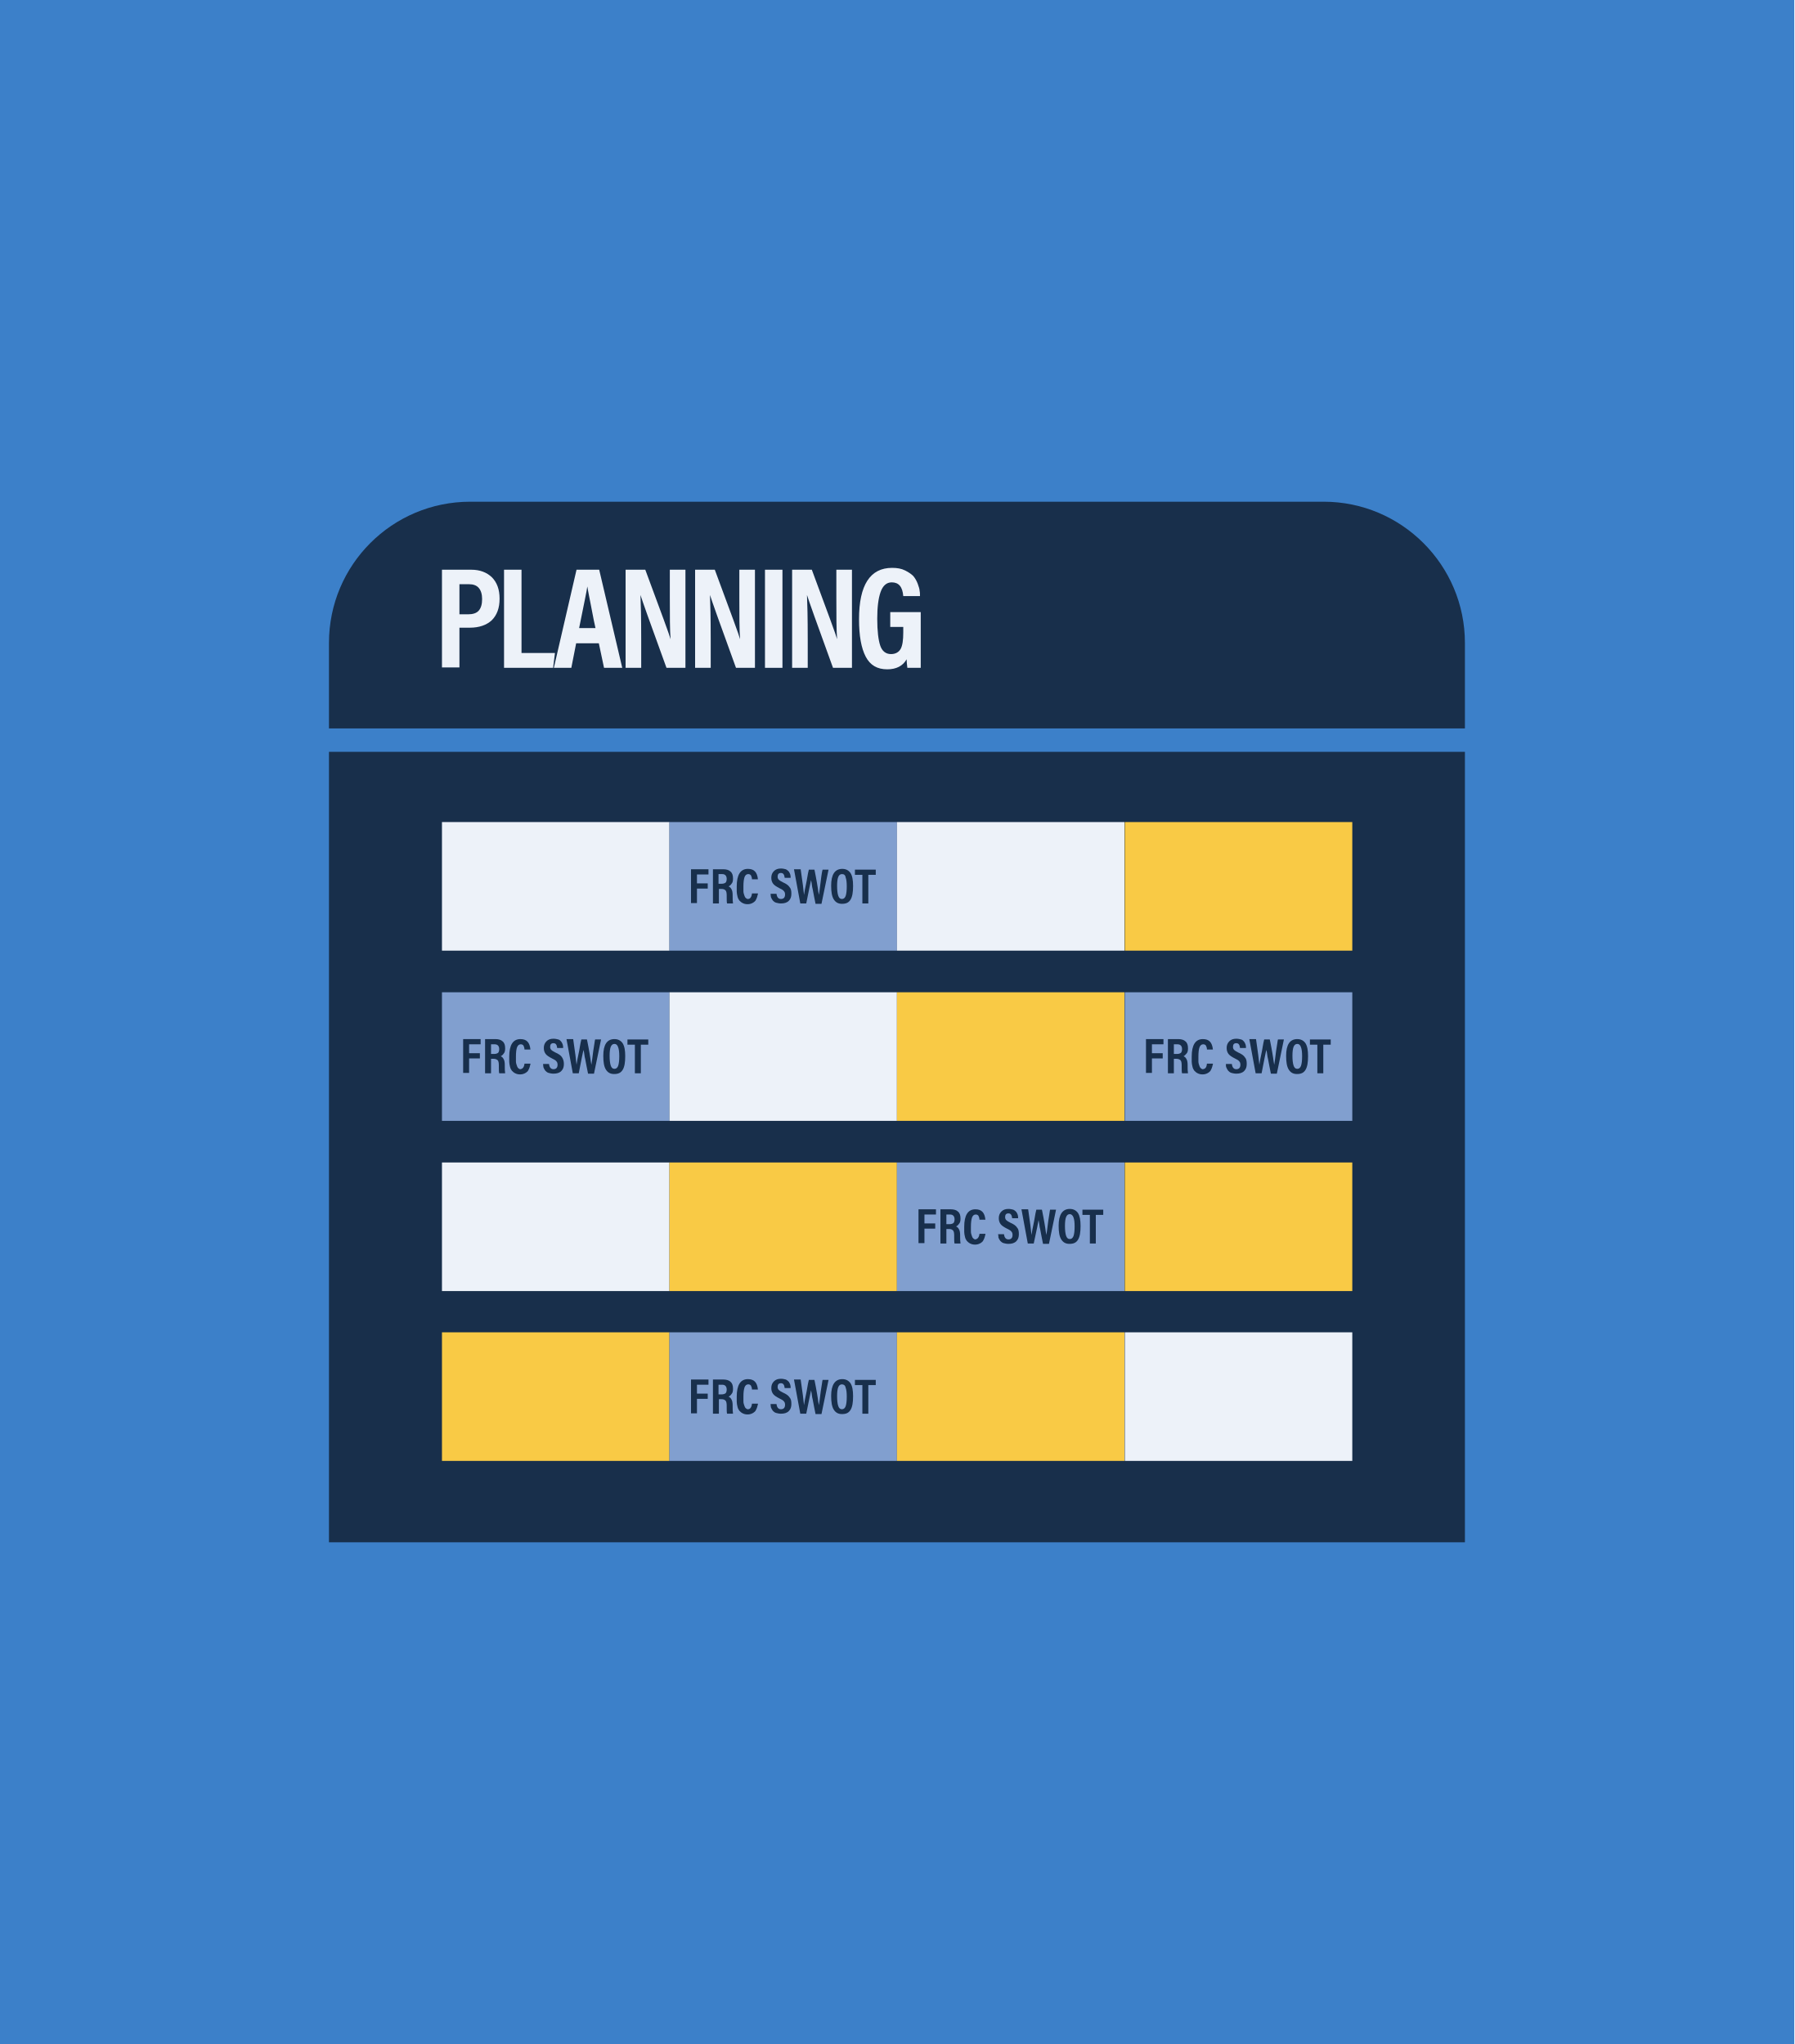
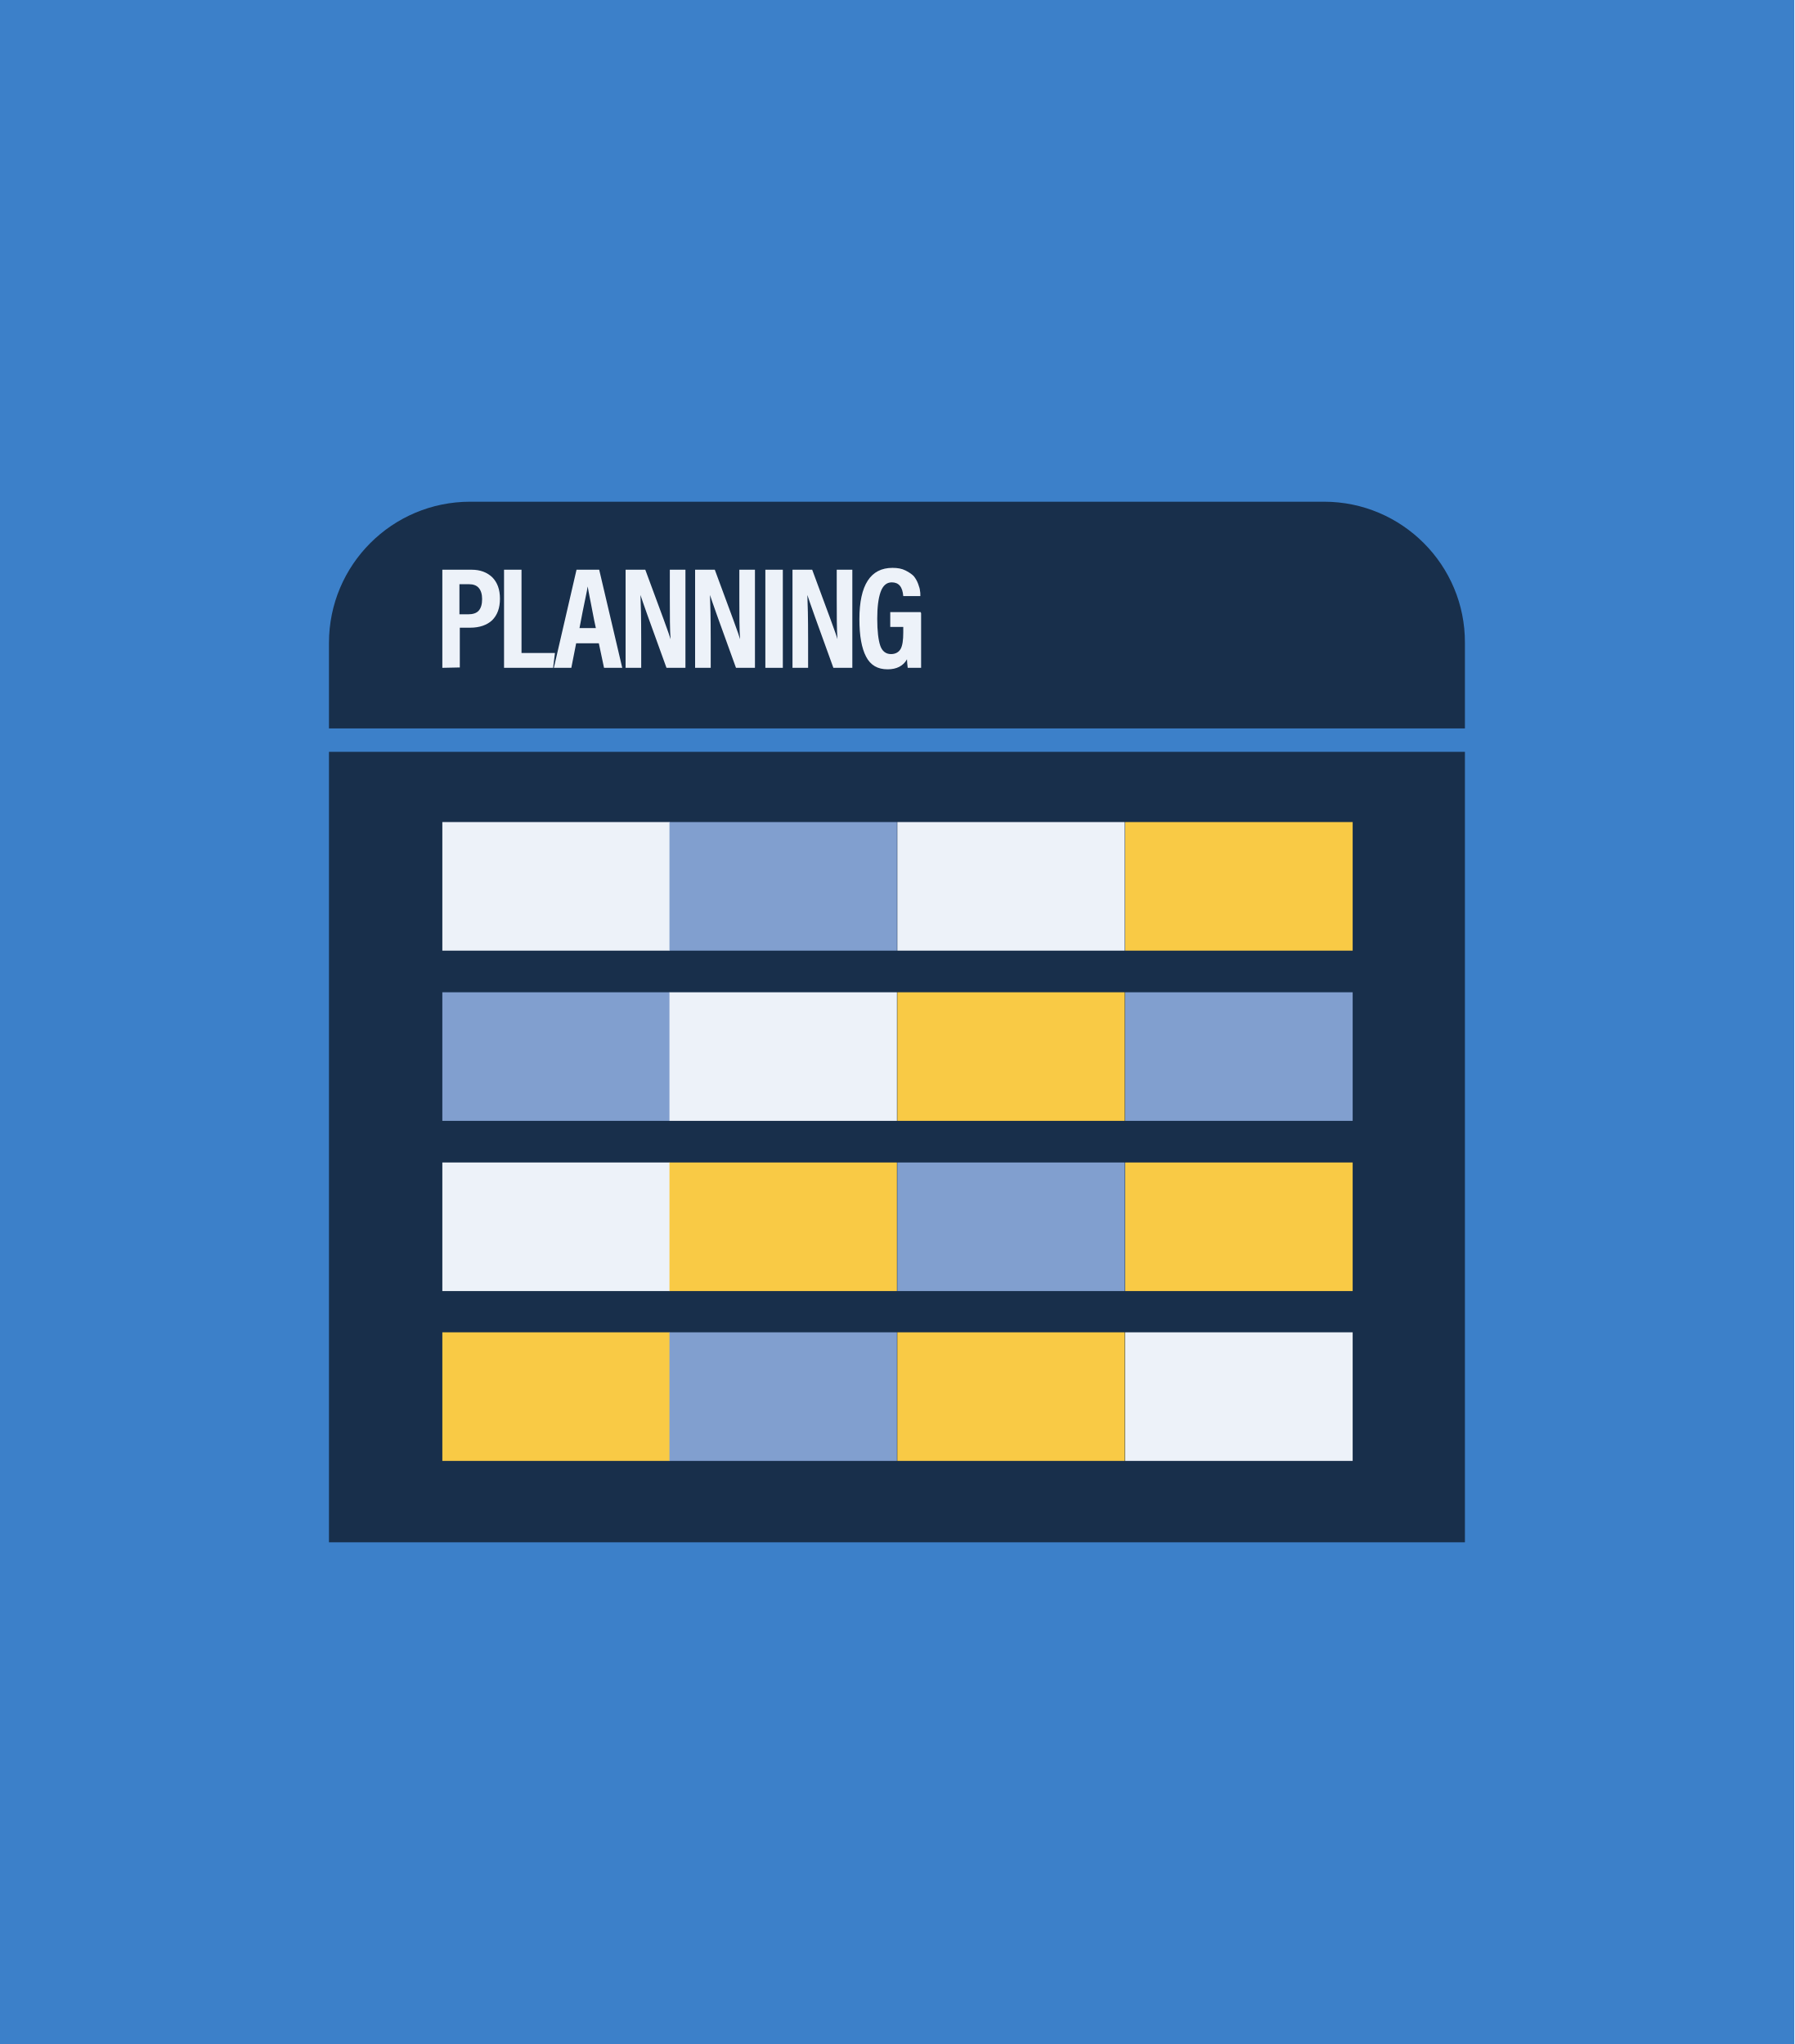
- <svg xmlns="http://www.w3.org/2000/svg" version="1.1" x="0px" y="0px" viewBox="0 0 482.7 550" enable-background="new 0 0 482.7 550" xml:space="preserve">
+ <svg xmlns="http://www.w3.org/2000/svg" version="1.1" id="Layer_1" x="0px" y="0px" viewBox="225 -259 482.7 550" enable-background="new 225 -259 482.7 550" xml:space="preserve">
  <g id="Layer_2">
-     <rect fill="#3C80C9" width="482.7" height="550" />
+     <rect x="225" y="-259" fill="#3C80C9" width="482.7" height="550" />
  </g>
  <g id="Layer_3">
    <g>
-       <path fill="#182F4B" d="M356.1,135H126.5c-21,0-38,17-38,38v23h305.6v-23C394.1,152.1,377.1,135,356.1,135z" />
-       <rect x="88.5" y="202.3" fill="#182F4B" width="305.6" height="212.7" />
+       <path fill="#182F4B" d="M581.2-124H351.5c-21,0-38,17-38,38v23h305.6v-23C619.2-106.9,602.2-124,581.2-124z" />
+       <rect x="313.5" y="-56.7" fill="#182F4B" width="305.6" height="212.7" />
      <g>
        <g>
-           <path fill="#EDF2F9" d="M118.9,179.7v-26.4h7.9c2.3,0,4.1,0.7,5.5,2c1.4,1.4,2.1,3.3,2.1,5.8c0,2.5-0.7,4.4-2.1,5.8      c-1.4,1.3-3.4,2-5.9,2h-2.8v10.7H118.9z M123.6,157.2v8.1h2.3c1.3,0,2.3-0.3,2.9-1c0.6-0.7,0.9-1.7,0.9-3.1c0-1.3-0.3-2.3-0.9-3      c-0.6-0.7-1.5-1-2.6-1H123.6z" />
-           <path fill="#EDF2F9" d="M135.6,179.7v-26.4h4.7v22.4h9l-0.5,4H135.6z" />
-           <path fill="#EDF2F9" d="M161.1,173.1H155l-1.3,6.6H149l6.1-26.4h6.1l6.2,26.4h-4.9L161.1,173.1z M155.8,169h4.4      c-0.3-1.3-0.6-2.8-0.9-4.4c-0.3-1.7-0.6-3-0.8-4.1c-0.2-1.1-0.4-2-0.5-2.7H158C157.9,158.8,157.1,162.5,155.8,169z" />
-           <path fill="#EDF2F9" d="M172.5,179.7h-4.2v-26.4h5.3c4.3,11.6,6.6,17.8,6.8,18.7h0c-0.2-2.5-0.2-6.3-0.2-11.4v-7.3h4.2v26.4      h-5.1c-4.3-11.8-6.6-18.3-7-19.6h0c0.1,2.2,0.2,6.1,0.2,11.9V179.7z" />
-           <path fill="#EDF2F9" d="M191.3,179.7H187v-26.4h5.3c4.3,11.6,6.6,17.8,6.8,18.7h0c-0.2-2.5-0.2-6.3-0.2-11.4v-7.3h4.2v26.4h-5.1      c-4.3-11.8-6.6-18.3-7-19.6h0c0.1,2.2,0.2,6.1,0.2,11.9V179.7z" />
-           <path fill="#EDF2F9" d="M205.8,153.3h4.7v26.4h-4.7V153.3z" />
-           <path fill="#EDF2F9" d="M217.3,179.7h-4.2v-26.4h5.3c4.3,11.6,6.6,17.8,6.8,18.7h0c-0.2-2.5-0.2-6.3-0.2-11.4v-7.3h4.2v26.4      h-5.1c-4.3-11.8-6.6-18.3-7-19.6h0c0.1,2.2,0.2,6.1,0.2,11.9V179.7z" />
-           <path fill="#EDF2F9" d="M247.7,164.9v14.8h-3.6c-0.1-0.9-0.2-1.7-0.2-2.3c-1,1.8-2.8,2.7-5.2,2.7c-2.7,0-4.6-1.1-5.8-3.4      c-1.2-2.3-1.8-5.6-1.8-10.1c0-9.2,3-13.8,8.9-13.8c1.4,0,2.5,0.2,3.5,0.7c1,0.5,1.7,1,2.2,1.5c0.5,0.6,0.9,1.3,1.2,2.1      c0.3,0.8,0.5,1.5,0.5,1.9c0.1,0.4,0.1,0.9,0.1,1.4H243c-0.2-2.5-1.2-3.7-3.1-3.7c-1.4,0-2.4,0.9-3,2.6c-0.6,1.7-0.9,4.1-0.9,7.2      c0,3.3,0.3,5.7,0.8,7.2c0.5,1.5,1.5,2.3,2.9,2.3c1.2,0,2.1-0.5,2.6-1.4c0.5-0.9,0.7-2.4,0.7-4.4v-1.5h-3.5v-4H247.7z" />
+           <path fill="#EDF2F9" d="M344-79.3v-26.4h7.9c2.3,0,4.1,0.7,5.5,2c1.4,1.4,2.1,3.3,2.1,5.8s-0.7,4.4-2.1,5.8      c-1.4,1.3-3.4,2-5.9,2h-2.8v10.7L344-79.3L344-79.3z M348.6-101.8v8.1h2.3c1.3,0,2.3-0.3,2.9-1s0.9-1.7,0.9-3.1      c0-1.3-0.3-2.3-0.9-3s-1.5-1-2.6-1H348.6z" />
+           <path fill="#EDF2F9" d="M360.6-79.3v-26.4h4.7v22.4h9l-0.5,4H360.6z" />
+           <path fill="#EDF2F9" d="M386.1-85.9H380l-1.3,6.6H374l6.1-26.4h6.1l6.2,26.4h-4.9L386.1-85.9z M380.9-90h4.4      c-0.3-1.3-0.6-2.8-0.9-4.4c-0.3-1.7-0.6-3-0.8-4.1c-0.2-1.1-0.4-2-0.5-2.7l0,0C383-100.2,382.1-96.5,380.9-90z" />
+           <path fill="#EDF2F9" d="M397.5-79.3h-4.2v-26.4h5.3c4.3,11.6,6.6,17.8,6.8,18.7l0,0c-0.2-2.5-0.2-6.3-0.2-11.4v-7.3h4.2v26.4      h-5.1c-4.3-11.8-6.6-18.3-7-19.6l0,0c0.1,2.2,0.2,6.1,0.2,11.9V-79.3z" />
+           <path fill="#EDF2F9" d="M416.4-79.3H412v-26.4h5.3c4.3,11.6,6.6,17.8,6.8,18.7l0,0c-0.2-2.5-0.2-6.3-0.2-11.4v-7.3h4.2v26.4H423      c-4.3-11.8-6.6-18.3-7-19.6l0,0c0.1,2.2,0.2,6.1,0.2,11.9v7.7L416.4-79.3L416.4-79.3z" />
+           <path fill="#EDF2F9" d="M430.9-105.7h4.7v26.4h-4.7V-105.7z" />
+           <path fill="#EDF2F9" d="M442.4-79.3h-4.2v-26.4h5.3c4.3,11.6,6.6,17.8,6.8,18.7l0,0c-0.2-2.5-0.2-6.3-0.2-11.4v-7.3h4.2v26.4      h-5.1c-4.3-11.8-6.6-18.3-7-19.6l0,0c0.1,2.2,0.2,6.1,0.2,11.9V-79.3z" />
+           <path fill="#EDF2F9" d="M472.8-94.1v14.8h-3.6c-0.1-0.9-0.2-1.7-0.2-2.3c-1,1.8-2.8,2.7-5.2,2.7c-2.7,0-4.6-1.1-5.8-3.4      c-1.2-2.3-1.8-5.6-1.8-10.1c0-9.2,3-13.8,8.9-13.8c1.4,0,2.5,0.2,3.5,0.7s1.7,1,2.2,1.5c0.5,0.6,0.9,1.3,1.2,2.1      c0.3,0.8,0.5,1.5,0.5,1.9c0.1,0.4,0.1,0.9,0.1,1.4H468c-0.2-2.5-1.2-3.7-3.1-3.7c-1.4,0-2.4,0.9-3,2.6c-0.6,1.7-0.9,4.1-0.9,7.2      c0,3.3,0.3,5.7,0.8,7.2s1.5,2.3,2.9,2.3c1.2,0,2.1-0.5,2.6-1.4s0.7-2.4,0.7-4.4v-1.5h-3.5v-4h8.2V-94.1z" />
        </g>
      </g>
      <g>
-         <rect x="118.9" y="221.2" fill="#EDF2F9" width="61.2" height="34.6" />
-         <rect x="180.1" y="221.2" fill="#819FCF" width="61.2" height="34.6" />
-         <rect x="241.3" y="221.2" fill="#EDF2F9" width="61.2" height="34.6" />
-         <rect x="302.6" y="221.2" fill="#F9CA45" width="61.2" height="34.6" />
-         <rect x="118.9" y="267" fill="#819FCF" width="61.2" height="34.6" />
-         <rect x="180.1" y="267" fill="#EDF2F9" width="61.2" height="34.6" />
-         <rect x="241.3" y="267" fill="#F9CA45" width="61.2" height="34.6" />
-         <rect x="302.6" y="267" fill="#819FCF" width="61.2" height="34.6" />
-         <rect x="118.9" y="312.8" fill="#EDF2F9" width="61.2" height="34.6" />
-         <rect x="180.1" y="312.8" fill="#F9CA45" width="61.2" height="34.6" />
-         <rect x="241.3" y="312.8" fill="#819FCF" width="61.2" height="34.6" />
-         <rect x="302.6" y="312.8" fill="#F9CA45" width="61.2" height="34.6" />
-         <rect x="118.9" y="358.5" fill="#F9CA45" width="61.2" height="34.6" />
-         <rect x="180.1" y="358.5" fill="#819FCF" width="61.2" height="34.6" />
-         <rect x="241.3" y="358.5" fill="#F9CA45" width="61.2" height="34.6" />
-         <rect x="302.6" y="358.5" fill="#EDF2F9" width="61.2" height="34.6" />
-         <g>
-           <g>
-             <path fill="#182F4C" d="M124.6,288.8v-9.2h4.7v1.4h-3.1v2.4h2.9v1.4h-2.9v3.9H124.6z" />
-             <path fill="#182F4C" d="M132.8,284.9h-0.7v3.9h-1.6v-9.2h2.8c0.8,0,1.5,0.2,1.9,0.6c0.5,0.4,0.7,1,0.7,1.9       c0,0.6-0.1,1.1-0.4,1.4c-0.2,0.3-0.5,0.6-0.8,0.7c0.4,0.2,0.6,0.4,0.8,0.8c0.2,0.3,0.3,0.9,0.3,1.5v0.4c0,0.7,0,1.3,0.1,1.9       h-1.6c-0.1-0.3-0.1-1-0.1-1.9v-0.3c0-0.6-0.1-1.1-0.3-1.3C133.7,285.1,133.3,284.9,132.8,284.9z M132.1,281v2.6h0.8       c0.5,0,0.8-0.1,1.1-0.3c0.2-0.2,0.3-0.6,0.3-1c0-0.8-0.4-1.3-1.2-1.3H132.1z" />
-             <path fill="#182F4C" d="M141.1,286.2h1.6c0,0.2,0,0.3-0.1,0.5c0,0.1-0.1,0.4-0.2,0.7s-0.3,0.6-0.4,0.8       c-0.2,0.2-0.4,0.4-0.8,0.6c-0.4,0.2-0.8,0.3-1.3,0.3c-0.5,0-0.9-0.1-1.3-0.3c-0.4-0.2-0.6-0.4-0.9-0.7       c-0.2-0.3-0.4-0.6-0.5-1.1c-0.1-0.4-0.2-0.9-0.2-1.3c0-0.4,0-0.9,0-1.4c0-3.1,1-4.7,3-4.7c1.7,0,2.5,0.9,2.7,2.8h-1.6       c0-0.5-0.2-0.9-0.3-1.1c-0.2-0.2-0.4-0.3-0.7-0.3c-0.5,0-0.8,0.3-1,0.8s-0.3,1.4-0.3,2.5c0,0.5,0,0.9,0,1.3       c0,0.4,0.1,0.7,0.2,1c0.1,0.3,0.2,0.6,0.4,0.8c0.2,0.2,0.4,0.3,0.6,0.3C140.6,287.6,141,287.2,141.1,286.2z" />
-             <path fill="#182F4C" d="M146.1,286.3h1.6c0.1,0.9,0.5,1.4,1.2,1.4c0.7,0,1.1-0.4,1.1-1.2c0-0.4-0.1-0.7-0.3-0.9       c-0.2-0.3-0.6-0.5-1.2-0.8c-0.8-0.4-1.4-0.8-1.7-1.2c-0.3-0.4-0.5-0.9-0.5-1.6c0-0.7,0.2-1.3,0.7-1.8c0.5-0.5,1.1-0.7,1.9-0.7       c0.5,0,0.9,0.1,1.3,0.2s0.6,0.4,0.8,0.6c0.2,0.3,0.3,0.5,0.4,0.8c0.1,0.3,0.1,0.6,0.1,0.9h-1.6c-0.1-0.9-0.4-1.3-1-1.3       c-0.6,0-0.9,0.3-0.9,1c0,0.3,0.1,0.6,0.3,0.8c0.2,0.2,0.5,0.4,1.1,0.7c0.9,0.4,1.5,0.8,1.8,1.3s0.5,1,0.5,1.8       c0,0.8-0.2,1.4-0.7,1.9c-0.5,0.5-1.2,0.7-2.1,0.7c-0.5,0-0.9-0.1-1.3-0.2c-0.4-0.1-0.7-0.4-0.9-0.6c-0.2-0.3-0.4-0.6-0.5-0.9       C146.2,287,146.1,286.7,146.1,286.3z" />
-             <path fill="#182F4C" d="M155.7,288.8h-1.6l-1.7-9.2h1.8c0.5,3.4,0.8,5.7,0.9,6.9h0c0.1-0.7,0.3-1.9,0.7-3.7       c0.3-1.8,0.5-2.8,0.6-3.1h1.5c0,0.1,0.2,0.8,0.4,2c0.2,1.2,0.4,2.1,0.5,2.9c0.1,0.8,0.2,1.4,0.3,1.9h0c0.1-0.7,0.3-1.9,0.5-3.7       c0.3-1.7,0.4-2.8,0.5-3.1h1.6l-1.9,9.2h-1.6c-0.1-0.4-0.2-1.1-0.4-2c-0.2-0.9-0.3-1.8-0.5-2.5c-0.1-0.8-0.2-1.4-0.3-1.9h0       C156.8,283.1,156.4,285.2,155.7,288.8z" />
-             <path fill="#182F4C" d="M165.3,279.6c1,0,1.7,0.4,2.2,1.1c0.5,0.8,0.7,1.9,0.7,3.5c0,1.7-0.2,2.9-0.7,3.7       c-0.5,0.8-1.2,1.1-2.3,1.1c-1,0-1.7-0.4-2.2-1.2c-0.5-0.8-0.7-2-0.7-3.7C162.3,281.1,163.3,279.6,165.3,279.6z M165.3,280.9       c-0.5,0-0.8,0.3-1,0.8c-0.2,0.5-0.3,1.3-0.3,2.4c0,1.1,0.1,2,0.3,2.6c0.2,0.6,0.5,0.9,1,0.9c0.5,0,0.8-0.3,1-0.8       c0.2-0.6,0.3-1.4,0.3-2.6c0-1.1-0.1-1.9-0.3-2.4C166.1,281.2,165.8,280.9,165.3,280.9z" />
-             <path fill="#182F4C" d="M170.8,288.8v-7.7h-2v-1.4h5.6v1.4h-2v7.7H170.8z" />
-           </g>
-         </g>
-         <g>
-           <g>
-             <path fill="#182F4C" d="M308.3,288.8v-9.2h4.7v1.4h-3.1v2.4h2.9v1.4h-2.9v3.9H308.3z" />
-             <path fill="#182F4C" d="M316.5,284.9h-0.7v3.9h-1.6v-9.2h2.8c0.8,0,1.5,0.2,1.9,0.6c0.5,0.4,0.7,1,0.7,1.9       c0,0.6-0.1,1.1-0.4,1.4s-0.5,0.6-0.8,0.7c0.4,0.2,0.6,0.4,0.8,0.8c0.2,0.3,0.3,0.9,0.3,1.5v0.4c0,0.7,0,1.3,0.1,1.9H318       c-0.1-0.3-0.1-1-0.1-1.9v-0.3c0-0.6-0.1-1.1-0.3-1.3C317.4,285.1,317,284.9,316.5,284.9z M315.8,281v2.6h0.8       c0.5,0,0.8-0.1,1.1-0.3c0.2-0.2,0.3-0.6,0.3-1c0-0.8-0.4-1.3-1.2-1.3H315.8z" />
-             <path fill="#182F4C" d="M324.7,286.2h1.6c0,0.2,0,0.3-0.1,0.5c0,0.1-0.1,0.4-0.2,0.7c-0.1,0.3-0.3,0.6-0.4,0.8       c-0.2,0.2-0.4,0.4-0.8,0.6s-0.8,0.3-1.3,0.3c-0.5,0-0.9-0.1-1.3-0.3c-0.4-0.2-0.6-0.4-0.9-0.7c-0.2-0.3-0.4-0.6-0.5-1.1       c-0.1-0.4-0.2-0.9-0.2-1.3s0-0.9,0-1.4c0-3.1,1-4.7,3-4.7c1.7,0,2.5,0.9,2.7,2.8h-1.6c0-0.5-0.2-0.9-0.3-1.1       c-0.2-0.2-0.4-0.3-0.7-0.3c-0.5,0-0.8,0.3-1,0.8s-0.3,1.4-0.3,2.5c0,0.5,0,0.9,0,1.3c0,0.4,0.1,0.7,0.2,1       c0.1,0.3,0.2,0.6,0.4,0.8c0.2,0.2,0.4,0.3,0.6,0.3C324.3,287.6,324.6,287.2,324.7,286.2z" />
-             <path fill="#182F4C" d="M329.8,286.3h1.6c0.1,0.9,0.5,1.4,1.2,1.4c0.7,0,1.1-0.4,1.1-1.2c0-0.4-0.1-0.7-0.3-0.9       c-0.2-0.3-0.6-0.5-1.2-0.8c-0.8-0.4-1.4-0.8-1.7-1.2c-0.3-0.4-0.5-0.9-0.5-1.6c0-0.7,0.2-1.3,0.7-1.8c0.5-0.5,1.1-0.7,1.9-0.7       c0.5,0,0.9,0.1,1.3,0.2s0.6,0.4,0.8,0.6c0.2,0.3,0.3,0.5,0.4,0.8c0.1,0.3,0.1,0.6,0.1,0.9h-1.6c-0.1-0.9-0.4-1.3-1-1.3       c-0.6,0-0.9,0.3-0.9,1c0,0.3,0.1,0.6,0.3,0.8c0.2,0.2,0.5,0.4,1.1,0.7c0.9,0.4,1.5,0.8,1.8,1.3c0.4,0.4,0.5,1,0.5,1.8       c0,0.8-0.2,1.4-0.7,1.9c-0.5,0.5-1.2,0.7-2.1,0.7c-0.5,0-0.9-0.1-1.3-0.2c-0.4-0.1-0.7-0.4-0.9-0.6c-0.2-0.3-0.4-0.6-0.5-0.9       C329.8,287,329.8,286.7,329.8,286.3z" />
-             <path fill="#182F4C" d="M339.4,288.8h-1.6l-1.7-9.2h1.8c0.5,3.4,0.8,5.7,0.9,6.9h0c0.1-0.7,0.3-1.9,0.7-3.7       c0.3-1.8,0.5-2.8,0.6-3.1h1.5c0,0.1,0.2,0.8,0.4,2c0.2,1.2,0.4,2.1,0.5,2.9c0.1,0.8,0.2,1.4,0.3,1.9h0c0.1-0.7,0.3-1.9,0.5-3.7       c0.3-1.7,0.4-2.8,0.5-3.1h1.6l-1.9,9.2h-1.6c-0.1-0.4-0.2-1.1-0.4-2c-0.2-0.9-0.3-1.8-0.5-2.5c-0.1-0.8-0.2-1.4-0.3-1.9h0       C340.5,283.1,340.1,285.2,339.4,288.8z" />
-             <path fill="#182F4C" d="M349,279.6c1,0,1.7,0.4,2.2,1.1c0.5,0.8,0.7,1.9,0.7,3.5c0,1.7-0.2,2.9-0.7,3.7       c-0.5,0.8-1.2,1.1-2.3,1.1c-1,0-1.7-0.4-2.2-1.2c-0.5-0.8-0.7-2-0.7-3.7C346,281.1,347,279.6,349,279.6z M349,280.9       c-0.5,0-0.8,0.3-1,0.8c-0.2,0.5-0.3,1.3-0.3,2.4c0,1.1,0.1,2,0.3,2.6c0.2,0.6,0.5,0.9,1,0.9c0.5,0,0.8-0.3,1-0.8       c0.2-0.6,0.3-1.4,0.3-2.6c0-1.1-0.1-1.9-0.3-2.4C349.8,281.2,349.5,280.9,349,280.9z" />
-             <path fill="#182F4C" d="M354.4,288.8v-7.7h-2v-1.4h5.6v1.4h-2v7.7H354.4z" />
-           </g>
-         </g>
-         <g>
-           <g>
-             <path fill="#182F4C" d="M185.9,243.1v-9.2h4.7v1.4h-3.1v2.4h2.9v1.4h-2.9v3.9H185.9z" />
-             <path fill="#182F4C" d="M194.1,239.2h-0.7v3.9h-1.6v-9.2h2.8c0.8,0,1.5,0.2,1.9,0.6c0.5,0.4,0.7,1,0.7,1.9       c0,0.6-0.1,1.1-0.4,1.4c-0.2,0.3-0.5,0.6-0.8,0.7c0.4,0.2,0.6,0.4,0.8,0.8c0.2,0.3,0.3,0.9,0.3,1.5v0.4c0,0.7,0,1.3,0.1,1.9       h-1.6c-0.1-0.3-0.1-1-0.1-1.9v-0.3c0-0.6-0.1-1.1-0.3-1.3C194.9,239.3,194.6,239.2,194.1,239.2z M193.3,235.2v2.6h0.8       c0.5,0,0.8-0.1,1.1-0.3c0.2-0.2,0.3-0.6,0.3-1c0-0.8-0.4-1.3-1.2-1.3H193.3z" />
-             <path fill="#182F4C" d="M202.3,240.4h1.6c0,0.2,0,0.3-0.1,0.5c0,0.1-0.1,0.4-0.2,0.7s-0.3,0.6-0.4,0.8       c-0.2,0.2-0.4,0.4-0.8,0.6c-0.4,0.2-0.8,0.3-1.3,0.3c-0.5,0-0.9-0.1-1.3-0.3c-0.4-0.2-0.6-0.4-0.9-0.7       c-0.2-0.3-0.4-0.6-0.5-1.1c-0.1-0.4-0.2-0.9-0.2-1.3c0-0.4,0-0.9,0-1.4c0-3.1,1-4.7,3-4.7c1.7,0,2.5,0.9,2.7,2.8h-1.6       c0-0.5-0.2-0.9-0.3-1.1c-0.2-0.2-0.4-0.3-0.7-0.3c-0.5,0-0.8,0.3-1,0.8c-0.2,0.6-0.3,1.4-0.3,2.5c0,0.5,0,0.9,0,1.3       c0,0.4,0.1,0.7,0.2,1c0.1,0.3,0.2,0.6,0.4,0.8s0.4,0.3,0.6,0.3C201.8,241.9,202.2,241.4,202.3,240.4z" />
-             <path fill="#182F4C" d="M207.3,240.5h1.6c0.1,0.9,0.5,1.4,1.2,1.4c0.7,0,1.1-0.4,1.1-1.2c0-0.4-0.1-0.7-0.3-0.9       c-0.2-0.3-0.6-0.5-1.2-0.8c-0.8-0.4-1.4-0.8-1.7-1.2c-0.3-0.4-0.5-0.9-0.5-1.6c0-0.7,0.2-1.3,0.7-1.8c0.5-0.5,1.1-0.7,1.9-0.7       c0.5,0,0.9,0.1,1.3,0.2c0.4,0.2,0.6,0.4,0.8,0.6c0.2,0.3,0.3,0.5,0.4,0.8c0.1,0.3,0.1,0.6,0.1,0.9h-1.6c-0.1-0.9-0.4-1.3-1-1.3       c-0.6,0-0.9,0.3-0.9,1c0,0.3,0.1,0.6,0.3,0.8c0.2,0.2,0.5,0.4,1.1,0.7c0.9,0.4,1.5,0.8,1.8,1.3c0.4,0.4,0.5,1,0.5,1.8       c0,0.8-0.2,1.4-0.7,1.9c-0.5,0.5-1.2,0.7-2.1,0.7c-0.5,0-0.9-0.1-1.3-0.2c-0.4-0.1-0.7-0.4-0.9-0.6c-0.2-0.3-0.4-0.6-0.5-0.9       C207.4,241.2,207.3,240.9,207.3,240.5z" />
-             <path fill="#182F4C" d="M216.9,243.1h-1.6l-1.7-9.2h1.8c0.5,3.4,0.8,5.7,0.9,6.9h0c0.1-0.7,0.3-1.9,0.7-3.7       c0.3-1.8,0.5-2.8,0.6-3.1h1.5c0,0.1,0.2,0.8,0.4,2c0.2,1.2,0.4,2.1,0.5,2.9c0.1,0.8,0.2,1.4,0.3,1.9h0c0.1-0.7,0.3-1.9,0.5-3.7       s0.4-2.8,0.5-3.1h1.6l-1.9,9.2h-1.6c-0.1-0.4-0.2-1.1-0.4-2c-0.2-0.9-0.3-1.8-0.5-2.5c-0.1-0.8-0.2-1.4-0.3-1.9h0       C218.1,237.3,217.6,239.5,216.9,243.1z" />
-             <path fill="#182F4C" d="M226.6,233.8c1,0,1.7,0.4,2.2,1.1c0.5,0.8,0.7,1.9,0.7,3.5c0,1.7-0.2,2.9-0.7,3.7       c-0.5,0.8-1.2,1.1-2.3,1.1c-1,0-1.7-0.4-2.2-1.2c-0.5-0.8-0.7-2-0.7-3.7C223.6,235.3,224.6,233.8,226.6,233.8z M226.5,235.2       c-0.5,0-0.8,0.3-1,0.8c-0.2,0.5-0.3,1.3-0.3,2.4c0,1.1,0.1,2,0.3,2.6c0.2,0.6,0.5,0.9,1,0.9c0.5,0,0.8-0.3,1-0.8       c0.2-0.6,0.3-1.4,0.3-2.6c0-1.1-0.1-1.9-0.3-2.4C227.4,235.4,227,235.2,226.5,235.2z" />
-             <path fill="#182F4C" d="M232,243.1v-7.7h-2v-1.4h5.6v1.4h-2v7.7H232z" />
-           </g>
-         </g>
-         <g>
-           <g>
-             <path fill="#182F4C" d="M247.1,334.6v-9.2h4.7v1.4h-3.1v2.4h2.9v1.4h-2.9v3.9H247.1z" />
-             <path fill="#182F4C" d="M255.3,330.7h-0.7v3.9h-1.6v-9.2h2.8c0.8,0,1.5,0.2,1.9,0.6c0.5,0.4,0.7,1,0.7,1.9       c0,0.6-0.1,1.1-0.4,1.4c-0.2,0.3-0.5,0.6-0.8,0.7c0.4,0.2,0.6,0.4,0.8,0.8c0.2,0.3,0.3,0.9,0.3,1.5v0.4c0,0.7,0,1.3,0.1,1.9       h-1.6c-0.1-0.3-0.1-1-0.1-1.9v-0.3c0-0.6-0.1-1.1-0.3-1.3C256.1,330.8,255.8,330.7,255.3,330.7z M254.6,326.8v2.6h0.8       c0.5,0,0.8-0.1,1.1-0.3c0.2-0.2,0.3-0.6,0.3-1c0-0.8-0.4-1.3-1.2-1.3H254.6z" />
-             <path fill="#182F4C" d="M263.5,332h1.6c0,0.2,0,0.3-0.1,0.5c0,0.1-0.1,0.4-0.2,0.7c-0.1,0.3-0.3,0.6-0.4,0.8       c-0.2,0.2-0.4,0.4-0.8,0.6c-0.4,0.2-0.8,0.3-1.3,0.3c-0.5,0-0.9-0.1-1.3-0.3c-0.4-0.2-0.6-0.4-0.9-0.7       c-0.2-0.3-0.4-0.6-0.5-1.1c-0.1-0.4-0.2-0.9-0.2-1.3c0-0.4,0-0.9,0-1.4c0-3.1,1-4.7,3-4.7c1.7,0,2.5,0.9,2.7,2.8h-1.6       c0-0.5-0.2-0.9-0.3-1.1c-0.2-0.2-0.4-0.3-0.7-0.3c-0.5,0-0.8,0.3-1,0.8c-0.2,0.6-0.3,1.4-0.3,2.5c0,0.5,0,0.9,0,1.3       c0,0.4,0.1,0.7,0.2,1c0.1,0.3,0.2,0.6,0.4,0.8c0.2,0.2,0.4,0.3,0.6,0.3C263,333.4,263.4,332.9,263.5,332z" />
-             <path fill="#182F4C" d="M268.5,332.1h1.6c0.1,0.9,0.5,1.4,1.2,1.4c0.7,0,1.1-0.4,1.1-1.2c0-0.4-0.1-0.7-0.3-0.9       c-0.2-0.3-0.6-0.5-1.2-0.8c-0.8-0.4-1.4-0.8-1.7-1.2c-0.3-0.4-0.5-0.9-0.5-1.6c0-0.7,0.2-1.3,0.7-1.8c0.5-0.5,1.1-0.7,1.9-0.7       c0.5,0,0.9,0.1,1.3,0.2c0.4,0.2,0.6,0.4,0.8,0.6c0.2,0.3,0.3,0.5,0.4,0.8c0.1,0.3,0.1,0.6,0.1,0.9h-1.6c-0.1-0.9-0.4-1.3-1-1.3       c-0.6,0-0.9,0.3-0.9,1c0,0.3,0.1,0.6,0.3,0.8c0.2,0.2,0.5,0.4,1.1,0.7c0.9,0.4,1.5,0.8,1.8,1.3c0.4,0.4,0.5,1,0.5,1.8       c0,0.8-0.2,1.4-0.7,1.9c-0.5,0.5-1.2,0.7-2.1,0.7c-0.5,0-0.9-0.1-1.3-0.2c-0.4-0.1-0.7-0.4-0.9-0.6c-0.2-0.3-0.4-0.6-0.5-0.9       C268.6,332.8,268.6,332.4,268.5,332.1z" />
-             <path fill="#182F4C" d="M278.1,334.6h-1.6l-1.7-9.2h1.8c0.5,3.4,0.8,5.7,0.9,6.9h0c0.1-0.7,0.3-1.9,0.7-3.7       c0.3-1.8,0.5-2.8,0.6-3.1h1.5c0,0.1,0.2,0.8,0.4,2s0.4,2.1,0.5,2.9c0.1,0.8,0.2,1.4,0.3,1.9h0c0.1-0.7,0.3-1.9,0.5-3.7       c0.3-1.7,0.4-2.8,0.5-3.1h1.6l-1.9,9.2h-1.6c-0.1-0.4-0.2-1.1-0.4-2c-0.2-0.9-0.3-1.8-0.5-2.5c-0.1-0.8-0.2-1.4-0.3-1.9h0       C279.3,328.9,278.9,331,278.1,334.6z" />
-             <path fill="#182F4C" d="M287.8,325.3c1,0,1.7,0.4,2.2,1.1c0.5,0.8,0.7,1.9,0.7,3.5c0,1.7-0.2,2.9-0.7,3.7       c-0.5,0.8-1.2,1.1-2.3,1.1c-1,0-1.7-0.4-2.2-1.2c-0.5-0.8-0.7-2-0.7-3.7C284.8,326.9,285.8,325.3,287.8,325.3z M287.8,326.7       c-0.5,0-0.8,0.3-1,0.8c-0.2,0.5-0.3,1.3-0.3,2.4c0,1.1,0.1,2,0.3,2.6s0.5,0.9,1,0.9c0.5,0,0.8-0.3,1-0.8       c0.2-0.6,0.3-1.4,0.3-2.6c0-1.1-0.1-1.9-0.3-2.4C288.6,327,288.2,326.7,287.8,326.7z" />
-             <path fill="#182F4C" d="M293.2,334.6v-7.7h-2v-1.4h5.6v1.4h-2v7.7H293.2z" />
-           </g>
-         </g>
-         <g>
-           <g>
-             <path fill="#182F4C" d="M185.9,380.4v-9.2h4.7v1.4h-3.1v2.4h2.9v1.4h-2.9v3.9H185.9z" />
-             <path fill="#182F4C" d="M194.1,376.5h-0.7v3.9h-1.6v-9.2h2.8c0.8,0,1.5,0.2,1.9,0.6c0.5,0.4,0.7,1,0.7,1.9       c0,0.6-0.1,1.1-0.4,1.4c-0.2,0.3-0.5,0.6-0.8,0.7c0.4,0.2,0.6,0.4,0.8,0.8c0.2,0.3,0.3,0.9,0.3,1.5v0.4c0,0.7,0,1.3,0.1,1.9       h-1.6c-0.1-0.3-0.1-1-0.1-1.9v-0.3c0-0.6-0.1-1.1-0.3-1.3C194.9,376.6,194.6,376.5,194.1,376.5z M193.3,372.6v2.6h0.8       c0.5,0,0.8-0.1,1.1-0.3c0.2-0.2,0.3-0.6,0.3-1c0-0.8-0.4-1.3-1.2-1.3H193.3z" />
-             <path fill="#182F4C" d="M202.3,377.7h1.6c0,0.2,0,0.3-0.1,0.5c0,0.1-0.1,0.4-0.2,0.7s-0.3,0.6-0.4,0.8       c-0.2,0.2-0.4,0.4-0.8,0.6c-0.4,0.2-0.8,0.3-1.3,0.3c-0.5,0-0.9-0.1-1.3-0.3c-0.4-0.2-0.6-0.4-0.9-0.7       c-0.2-0.3-0.4-0.6-0.5-1.1c-0.1-0.4-0.2-0.9-0.2-1.3c0-0.4,0-0.9,0-1.4c0-3.1,1-4.7,3-4.7c1.7,0,2.5,0.9,2.7,2.8h-1.6       c0-0.5-0.2-0.9-0.3-1.1c-0.2-0.2-0.4-0.3-0.7-0.3c-0.5,0-0.8,0.3-1,0.8c-0.2,0.6-0.3,1.4-0.3,2.5c0,0.5,0,0.9,0,1.3       c0,0.4,0.1,0.7,0.2,1c0.1,0.3,0.2,0.6,0.4,0.8c0.2,0.2,0.4,0.3,0.6,0.3C201.8,379.2,202.2,378.7,202.3,377.7z" />
-             <path fill="#182F4C" d="M207.3,377.8h1.6c0.1,0.9,0.5,1.4,1.2,1.4c0.7,0,1.1-0.4,1.1-1.2c0-0.4-0.1-0.7-0.3-0.9       c-0.2-0.3-0.6-0.5-1.2-0.8c-0.8-0.4-1.4-0.8-1.7-1.2c-0.3-0.4-0.5-0.9-0.5-1.6c0-0.7,0.2-1.3,0.7-1.8c0.5-0.5,1.1-0.7,1.9-0.7       c0.5,0,0.9,0.1,1.3,0.2c0.4,0.2,0.6,0.4,0.8,0.6c0.2,0.3,0.3,0.5,0.4,0.8c0.1,0.3,0.1,0.6,0.1,0.9h-1.6c-0.1-0.9-0.4-1.3-1-1.3       c-0.6,0-0.9,0.3-0.9,1c0,0.3,0.1,0.6,0.3,0.8c0.2,0.2,0.5,0.4,1.1,0.7c0.9,0.4,1.5,0.8,1.8,1.3c0.4,0.4,0.5,1,0.5,1.8       c0,0.8-0.2,1.4-0.7,1.9s-1.2,0.7-2.1,0.7c-0.5,0-0.9-0.1-1.3-0.2c-0.4-0.1-0.7-0.4-0.9-0.6c-0.2-0.3-0.4-0.6-0.5-0.9       C207.4,378.6,207.3,378.2,207.3,377.8z" />
-             <path fill="#182F4C" d="M216.9,380.4h-1.6l-1.7-9.2h1.8c0.5,3.4,0.8,5.7,0.9,6.9h0c0.1-0.7,0.3-1.9,0.7-3.7       c0.3-1.8,0.5-2.8,0.6-3.1h1.5c0,0.1,0.2,0.8,0.4,2c0.2,1.2,0.4,2.1,0.5,2.9c0.1,0.8,0.2,1.4,0.3,1.9h0c0.1-0.7,0.3-1.9,0.5-3.7       c0.3-1.7,0.4-2.8,0.5-3.1h1.6l-1.9,9.2h-1.6c-0.1-0.4-0.2-1.1-0.4-2c-0.2-0.9-0.3-1.8-0.5-2.5c-0.1-0.8-0.2-1.4-0.3-1.9h0       C218.1,374.7,217.6,376.8,216.9,380.4z" />
-             <path fill="#182F4C" d="M226.6,371.1c1,0,1.7,0.4,2.2,1.1c0.5,0.8,0.7,1.9,0.7,3.5c0,1.7-0.2,2.9-0.7,3.7       c-0.5,0.8-1.2,1.1-2.3,1.1c-1,0-1.7-0.4-2.2-1.2c-0.5-0.8-0.7-2-0.7-3.7C223.6,372.7,224.6,371.1,226.6,371.1z M226.5,372.5       c-0.5,0-0.8,0.3-1,0.8c-0.2,0.5-0.3,1.3-0.3,2.4c0,1.1,0.1,2,0.3,2.6c0.2,0.6,0.5,0.9,1,0.9c0.5,0,0.8-0.3,1-0.8       c0.2-0.6,0.3-1.4,0.3-2.6c0-1.1-0.1-1.9-0.3-2.4C227.4,372.8,227,372.5,226.5,372.5z" />
-             <path fill="#182F4C" d="M232,380.4v-7.7h-2v-1.4h5.6v1.4h-2v7.7H232z" />
-           </g>
-         </g>
+         <rect x="344" y="-37.8" fill="#EDF2F9" width="61.2" height="34.6" />
+         <rect x="405.1" y="-37.8" fill="#819FCF" width="61.2" height="34.6" />
+         <rect x="466.4" y="-37.8" fill="#EDF2F9" width="61.2" height="34.6" />
+         <rect x="527.7" y="-37.8" fill="#F9CA45" width="61.2" height="34.6" />
+         <rect x="344" y="8" fill="#819FCF" width="61.2" height="34.6" />
+         <rect x="405.1" y="8" fill="#EDF2F9" width="61.2" height="34.6" />
+         <rect x="466.4" y="8" fill="#F9CA45" width="61.2" height="34.6" />
+         <rect x="527.7" y="8" fill="#819FCF" width="61.2" height="34.6" />
+         <rect x="344" y="53.8" fill="#EDF2F9" width="61.2" height="34.6" />
+         <rect x="405.1" y="53.8" fill="#F9CA45" width="61.2" height="34.6" />
+         <rect x="466.4" y="53.8" fill="#819FCF" width="61.2" height="34.6" />
+         <rect x="527.7" y="53.8" fill="#F9CA45" width="61.2" height="34.6" />
+         <rect x="344" y="99.5" fill="#F9CA45" width="61.2" height="34.6" />
+         <rect x="405.1" y="99.5" fill="#819FCF" width="61.2" height="34.6" />
+         <rect x="466.4" y="99.5" fill="#F9CA45" width="61.2" height="34.6" />
+         <rect x="527.7" y="99.5" fill="#EDF2F9" width="61.2" height="34.6" />
      </g>
    </g>
  </g>
</svg>
